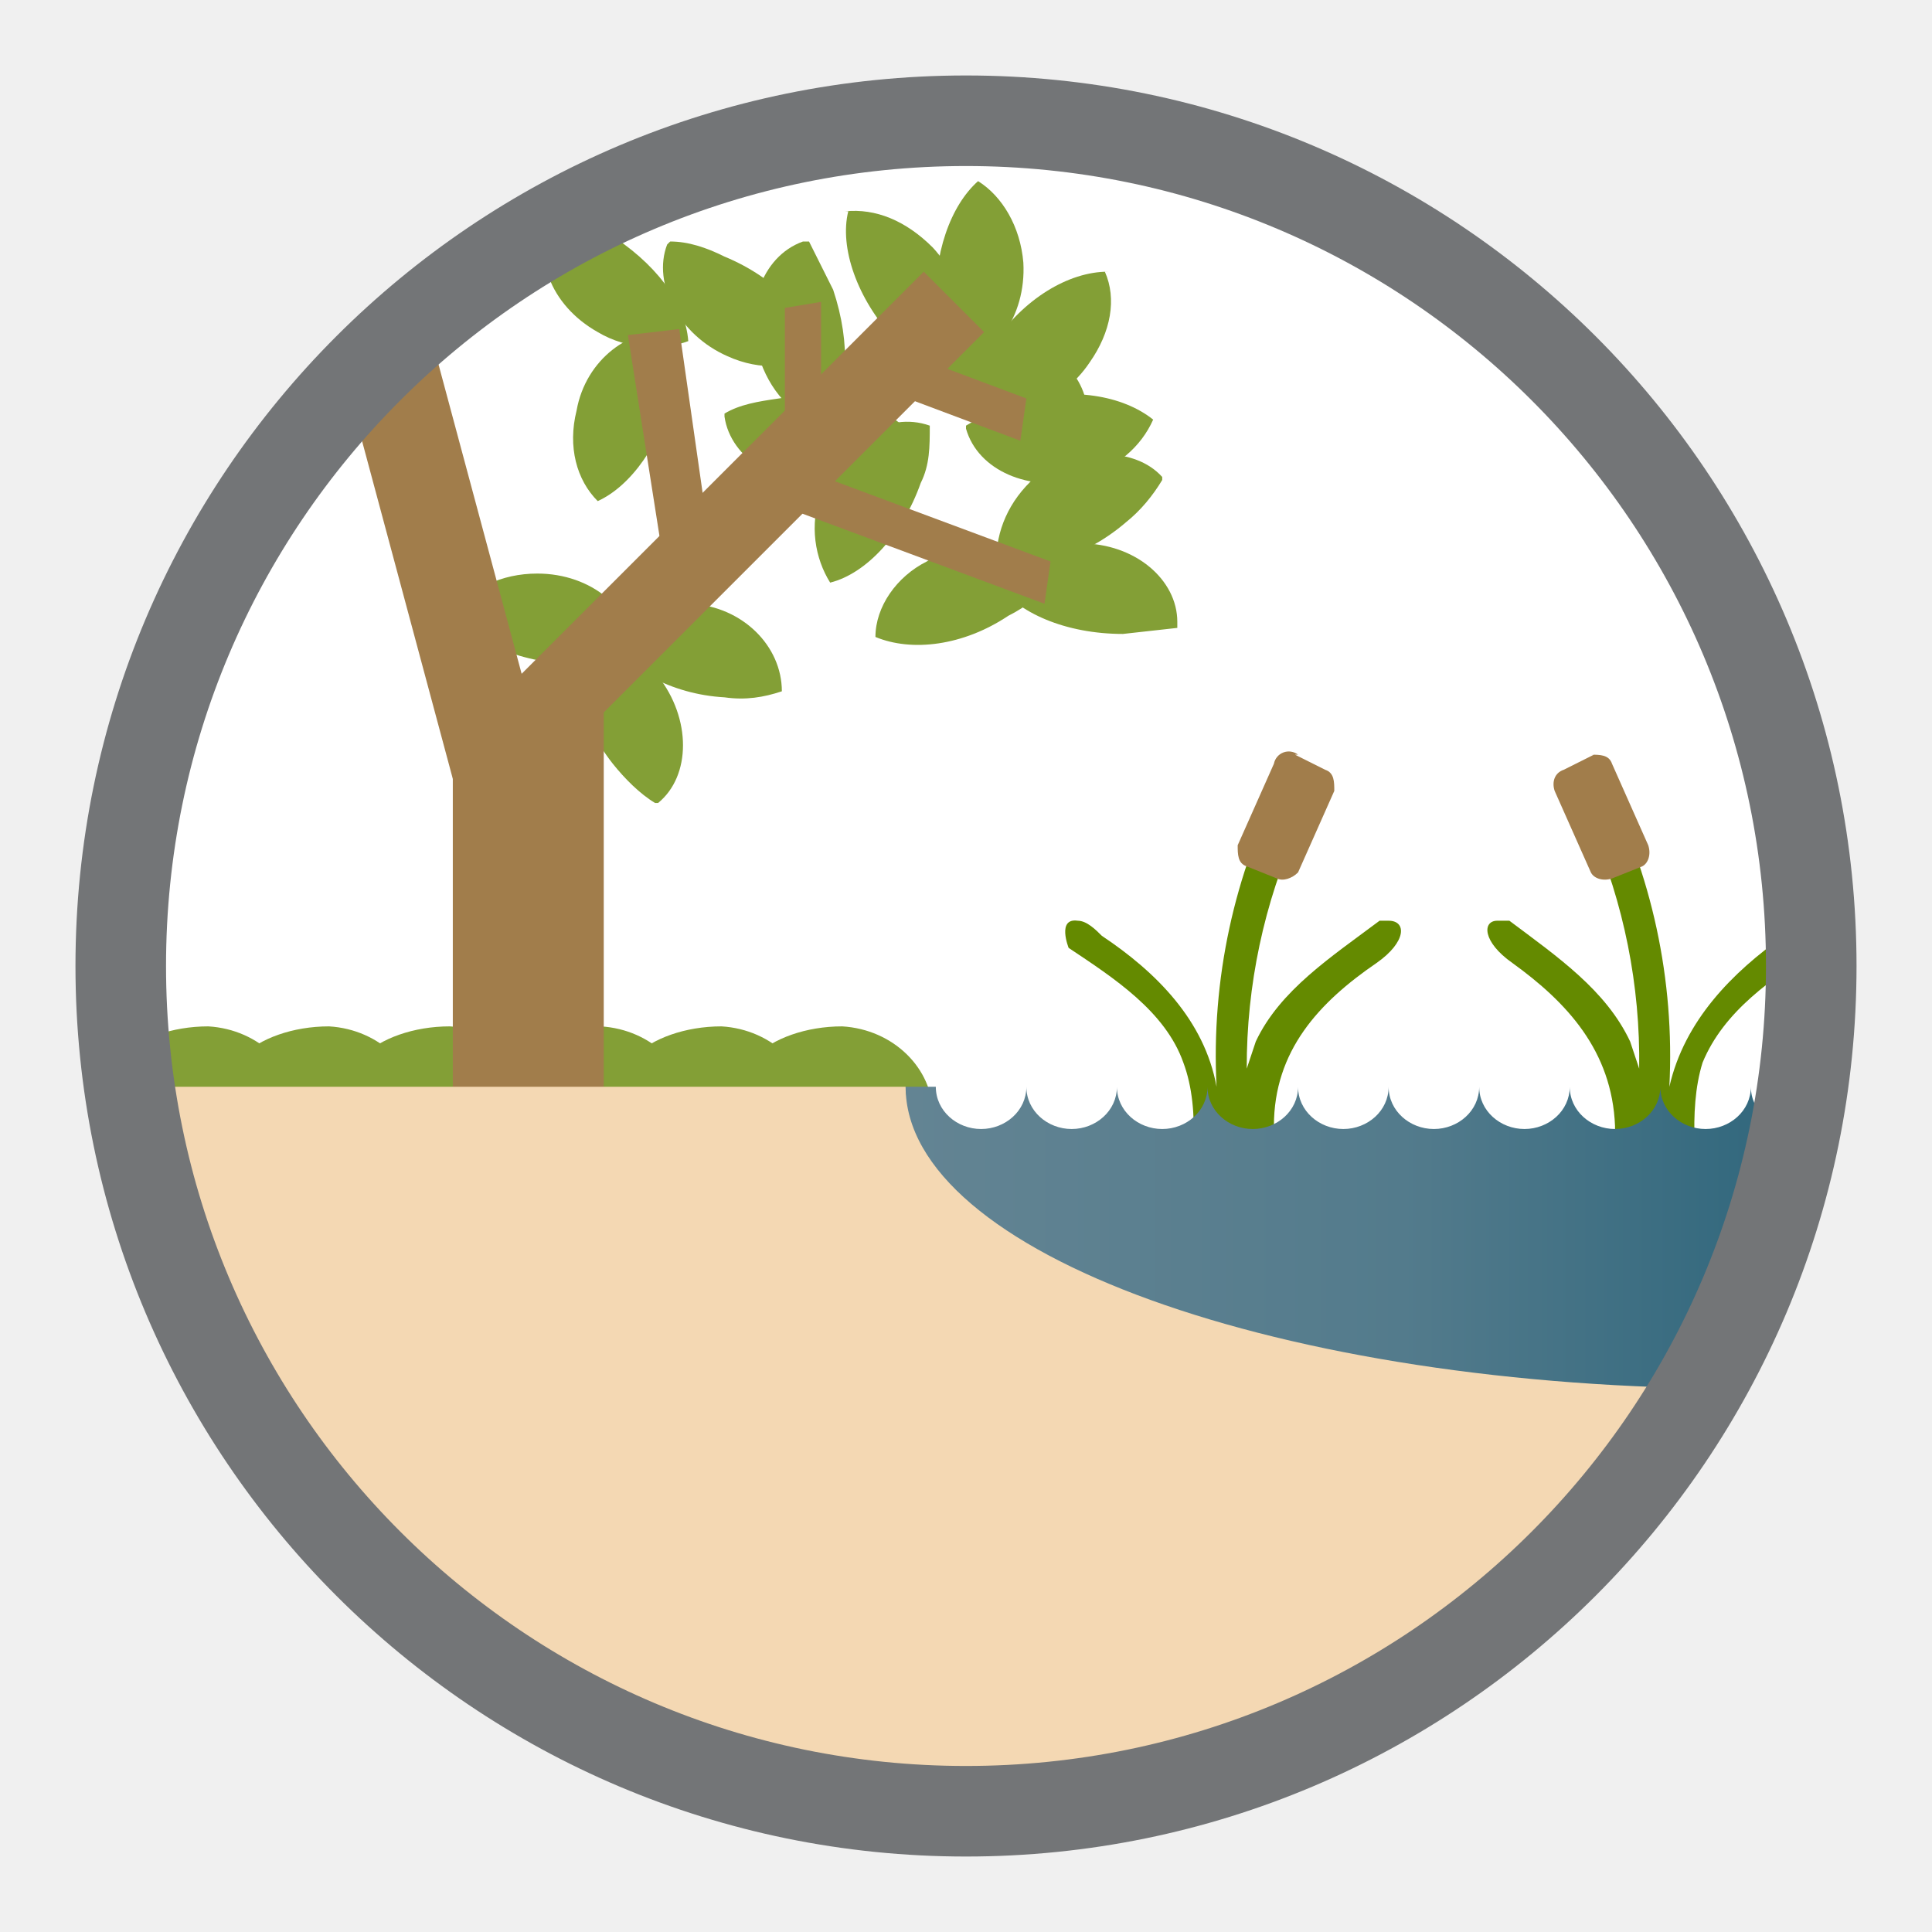
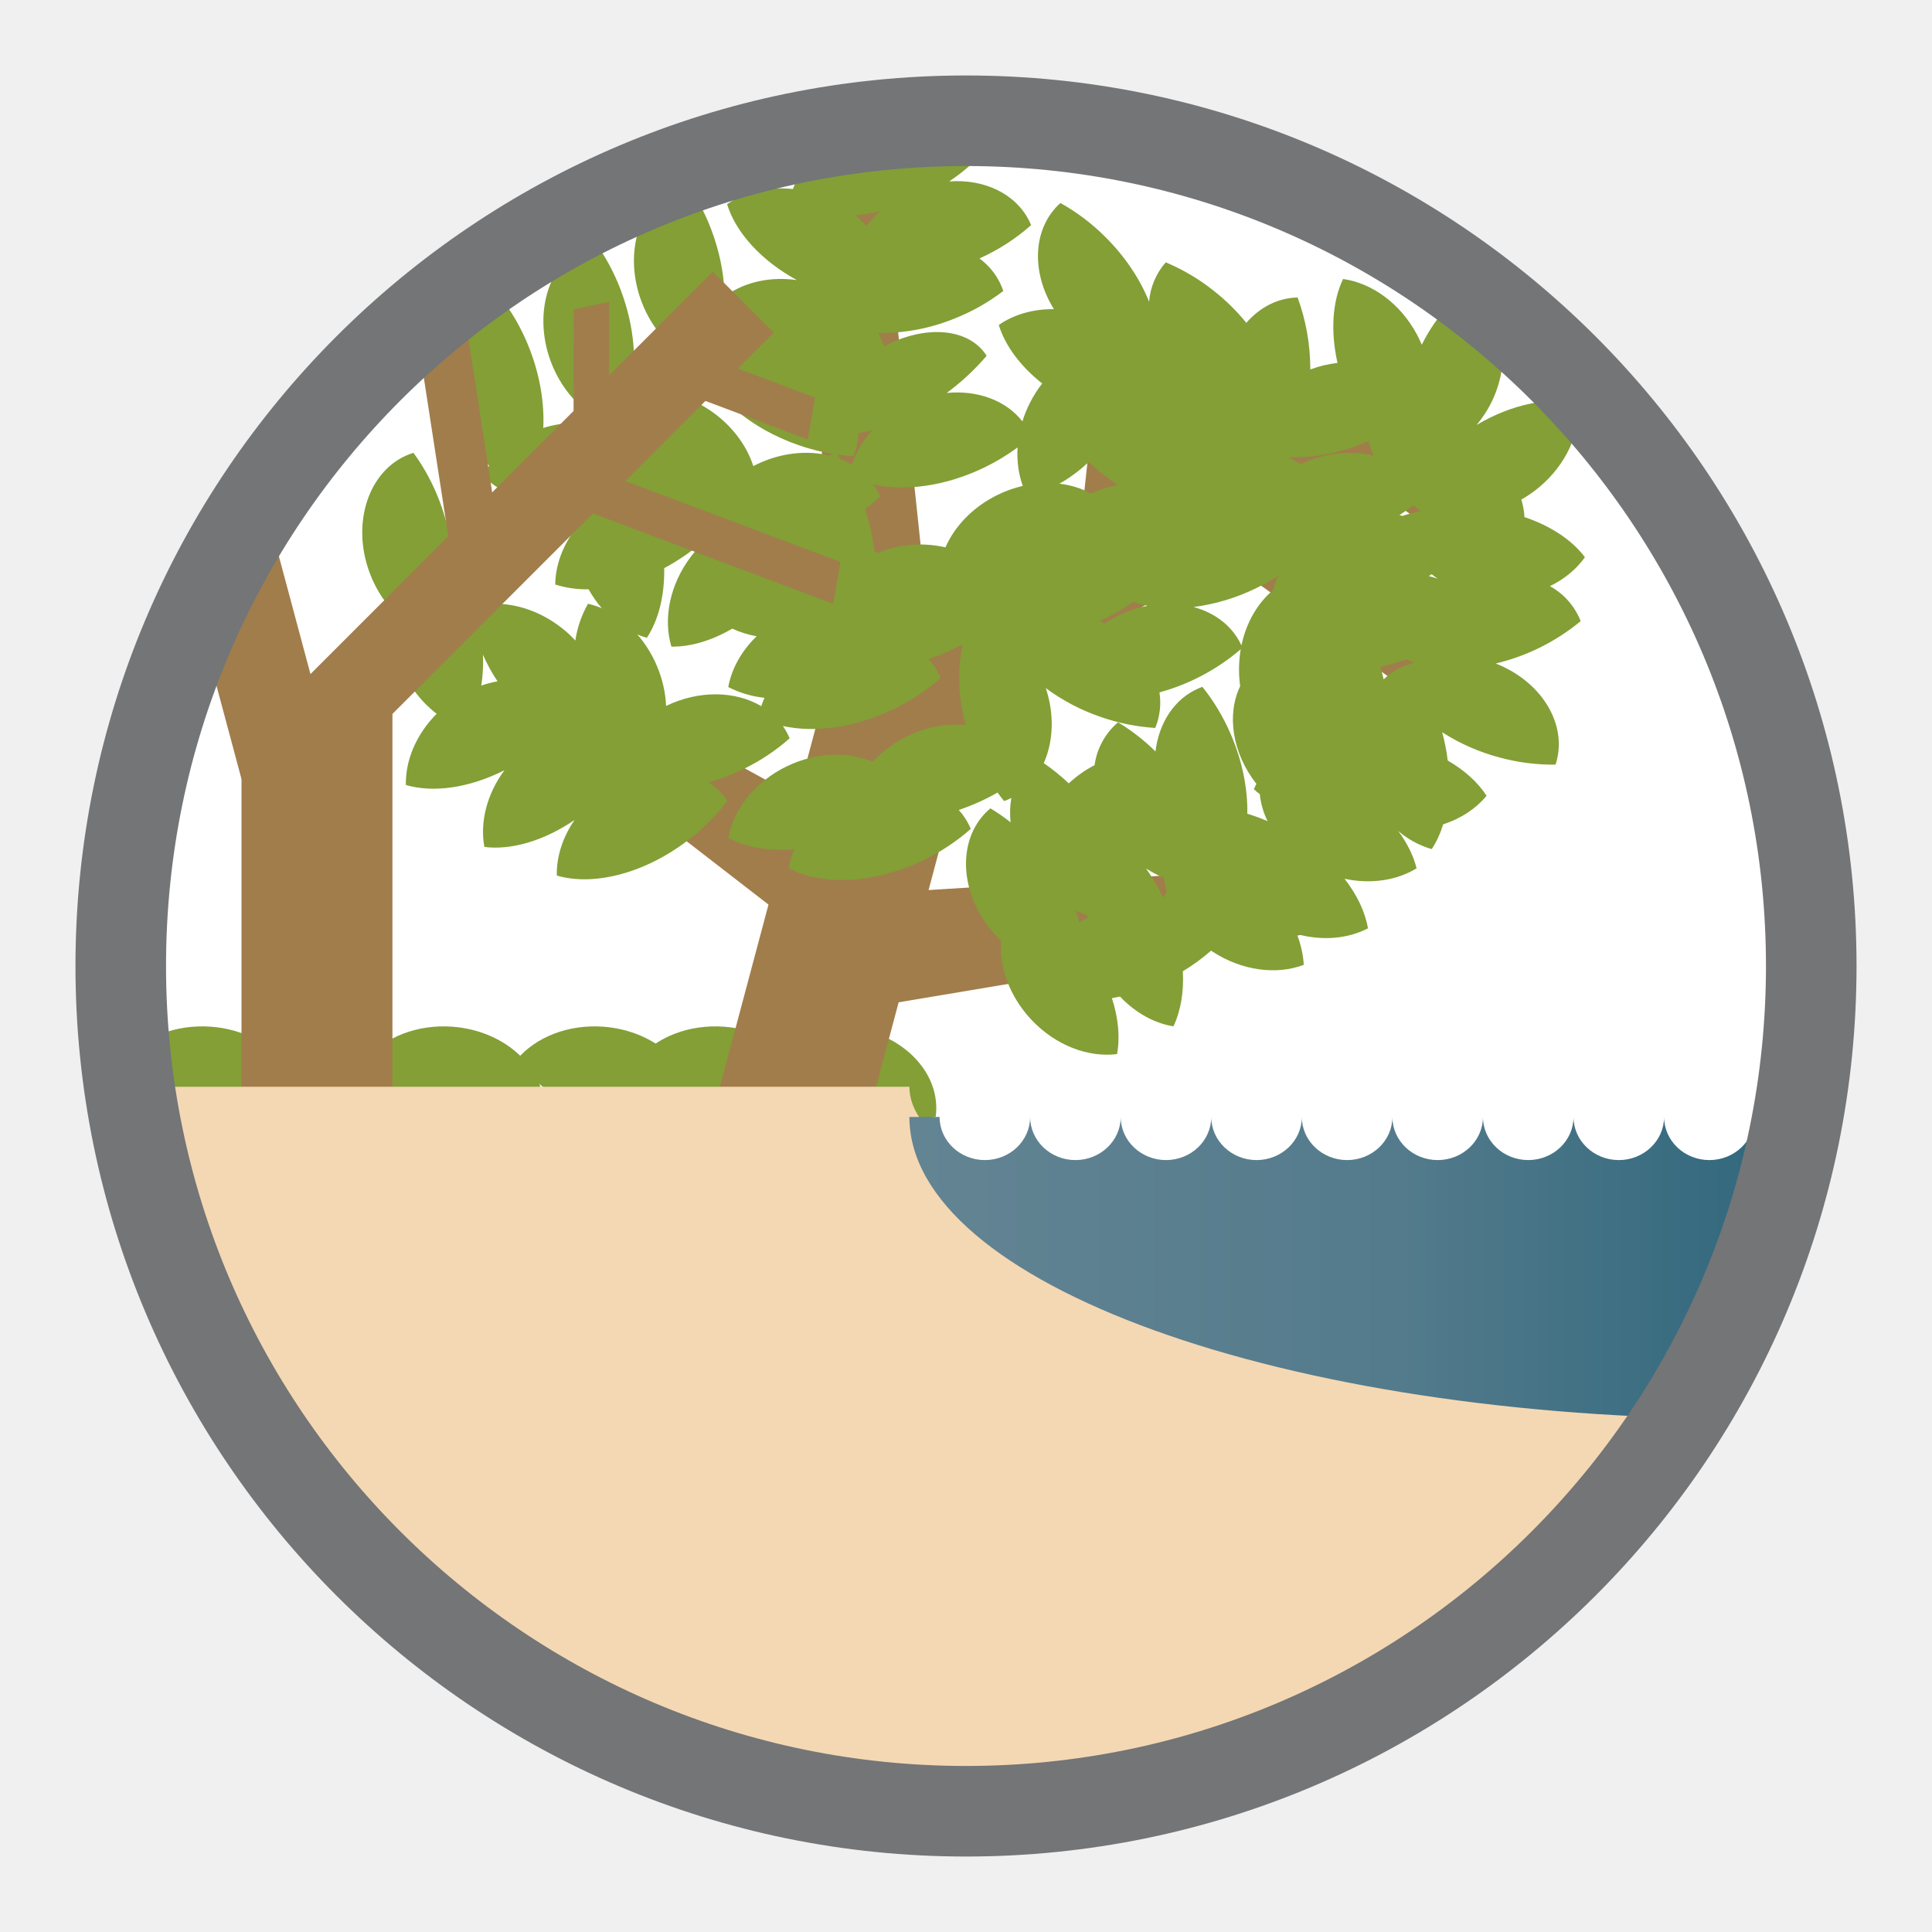
<svg xmlns="http://www.w3.org/2000/svg" viewBox="0 0 64 64" fill-rule="evenodd" clip-rule="evenodd" stroke-linecap="round" stroke-linejoin="round" stroke-miterlimit="1.5">
  <g>
-     <circle cx="32" cy="31.9" r="28.1" fill="#fff" />
+     <circle cx="32.125" cy="31.875" r="28.125" fill="#fff" />
    <clipPath id="a">
-       <circle cx="32" cy="31.9" r="28.1" />
+       <circle cx="32.125" cy="31.875" r="28.125" />
    </clipPath>
    <g clip-path="url(#a)">
-       <path d="M40.3 36a20 20 0 0 1 2.2-10.2s.1-.3.6-.3c.4.1.4.6.1 1.2l-.2.7a19.4 19.4 0 0 0-1.7 8l.3-.9c.8-1.7 2.5-2.8 4.1-4h.3c.6 0 .6.7-.4 1.4-1.9 1.3-3.4 2.9-3.4 5.4 0 1.6.1 3.1.3 4.6l-2.6.5c-.3.3-.8.1-.7-.8v-.8c.3-1.9.6-4 0-5.6-.6-1.7-2.3-2.8-3.8-3.8 0 0-.4-1 .3-.9.3 0 .6.3.8.5 1.8 1.2 3.4 2.8 3.8 5z" fill="#648a00" fill-rule="nonzero" />
-       <path d="M43 25a.5.5 0 0 0-.8.3L41 28c0 .3 0 .6.3.7l1 .4c.2.1.5 0 .7-.2l1.2-2.7c0-.3 0-.6-.3-.7l-1-.5z" fill="#a17d4b" />
-       <path d="M33 19.3c.6-.8 1.6-1.3 2.8-1.3 1.8 0 3.2 1.2 3.2 2.6v.2l-1.8.2c-1.9 0-3.5-.7-4.2-1.7zM15 20.3c.6-.8 1.6-1.3 2.8-1.3 1.8 0 3.2 1.2 3.2 2.6v.2l-1.8.2c-1.9 0-3.5-.7-4.2-1.7z" fill="#839f36" />
-       <path d="M33 18.6c0-1 .4-2 1.3-2.8 1.4-1 3.3-1 4.2 0v.1c-.3.5-.7 1-1.2 1.4-1.4 1.2-3 1.6-4.3 1.3zM20 21c.6-.6 1.7-1 2.9-1 1.7.1 3 1.4 3 2.9-.6.2-1.2.3-1.9.2-1.8-.1-3.3-1-4-2zM25 35c.6-.6 1.7-1 2.9-1 1.7.1 3 1.4 3 2.9-.6.2-1.2.3-1.9.2-1.8-.1-3.3-1-4-2z" fill="#839f36" />
-       <path d="M21 35c.6-.6 1.7-1 2.9-1 1.7.1 3 1.4 3 2.9-.6.2-1.2.3-1.9.2-1.8-.1-3.3-1-4-2z" fill="#839f36" />
-       <path d="M17 35c.6-.6 1.7-1 2.9-1 1.7.1 3 1.4 3 2.9-.6.2-1.2.3-1.9.2-1.8-.1-3.3-1-4-2z" fill="#839f36" />
-       <path d="M12 35c.6-.6 1.7-1 2.9-1 1.7.1 3 1.4 3 2.9-.6.2-1.2.3-1.9.2-1.8-.1-3.3-1-4-2z" fill="#839f36" />
-       <path d="M8 35c.6-.6 1.7-1 2.9-1 1.7.1 3 1.4 3 2.9-.6.2-1.2.3-1.9.2-1.8-.1-3.3-1-4-2z" fill="#839f36" />
-       <path d="M4 35c.6-.6 1.7-1 2.9-1 1.7.1 3 1.4 3 2.9-.6.2-1.2.3-1.9.2-1.8-.1-3.3-1-4-2zM19.8 16.6c-.7-.7-1-1.8-.7-3 .3-1.7 1.8-2.8 3.2-2.6h.1l-.1 2c-.4 1.7-1.4 3.1-2.5 3.6z" fill="#839f36" />
-       <path d="M22.8 11.3c-.8.3-2 .3-3-.3-1.6-.9-2.2-2.6-1.5-3.9V7c.6.1 1.2.4 1.8.7 1.6 1 2.6 2.3 2.7 3.6z" fill="#839f36" />
-       <path d="M27.2 11.7c-.9.5-2 .6-3.1.1-1.6-.7-2.5-2.4-2-3.7l.1-.1c.6 0 1.2.2 1.8.5 1.7.7 2.9 2 3.2 3.2zM38.2 13.9c-.4.9-1.2 1.6-2.4 2-1.7.4-3.4-.3-3.8-1.7v-.1c.5-.3 1-.6 1.7-.8 1.8-.5 3.5-.2 4.5.6z" fill="#839f36" />
-       <path d="M36.6 9c.4.9.2 2-.5 3-1 1.5-2.8 2-4 1.1H32c.2-.6.5-1.2.9-1.7 1-1.5 2.5-2.4 3.8-2.4z" fill="#839f36" />
-       <path d="M32.4 6c.8.5 1.4 1.5 1.5 2.7.1 1.8-1 3.3-2.4 3.4h-.1l-.4-1.8c-.1-1.9.5-3.5 1.4-4.3z" fill="#839f36" />
-       <path d="M28 7c1-.1 2 .3 2.9 1.2 1.2 1.3 1.3 3.1.3 4.1l-.1.1-1.5-1.2c-1.2-1.3-1.8-3-1.5-4.2z" fill="#839f36" />
-       <path d="M30.2 12c.7-.7 1.8-1.1 3-1 1.7.3 3 1.6 2.8 3v.2H34c-1.8-.3-3.3-1.2-3.9-2.3zM29 21.1c0-1 .7-2 1.7-2.5 1.5-1 3.4-.7 4.1.5v.1c-.3.5-.8.9-1.4 1.2-1.5 1-3.2 1.2-4.4.7zM19.1 21c1 0 2 .5 2.7 1.4 1.1 1.4 1.1 3.3 0 4.2h-.1c-.5-.3-1-.8-1.4-1.3-1.1-1.4-1.5-3-1.2-4.3zM27.5 19.3c-.5-.8-.7-1.9-.3-3 .6-1.7 2.2-2.7 3.6-2.2 0 .7 0 1.3-.3 1.9-.6 1.7-1.8 3-3 3.3zM27.4 14.1c-1-.2-1.8-1-2.2-2.1-.6-1.7 0-3.5 1.4-4h.2l.8 1.6c.6 1.8.5 3.5-.2 4.5z" fill="#839f36" />
-       <path d="M30.1 14.3c-.4.8-1.4 1.5-2.5 1.7-1.8.2-3.4-.8-3.6-2.2v-.1c.5-.3 1.1-.4 1.8-.5 1.8-.3 3.5.2 4.3 1.1z" fill="#839f36" />
+       <g fill="#839f36">
+         <path d="M25.125 35.093c.617-.729 1.686-1.169 2.864-1.082 1.775.132 3.128 1.412 3.021 2.857a2.516 2.516 0 0 1-.013.125 6.724 6.724 0 0 1-1.852.112c-1.828-.136-3.356-.95-4.02-2.012z" />
+         <path d="M21.125 35.093c.617-.729 1.686-1.169 2.864-1.082 1.775.132 3.128 1.412 3.021 2.857a2.516 2.516 0 0 1-.013.125 6.724 6.724 0 0 1-1.852.112c-1.828-.136-3.356-.95-4.02-2.012zM4.125 35.093c.617-.729 1.686-1.169 2.864-1.082 1.775.132 3.128 1.412 3.021 2.857a2.516 2.516 0 0 1-.013.125 6.724 6.724 0 0 1-1.852.112c-1.828-.136-3.356-.95-4.02-2.012z" />
+         <path d="M17.125 35.093c.617-.729 1.686-1.169 2.864-1.082 1.775.132 3.128 1.412 3.021 2.857a2.516 2.516 0 0 1-.013.125 6.724 6.724 0 0 1-1.852.112c-1.828-.136-3.356-.95-4.02-2.012z" />
+         <path d="M12.125 35.093c.617-.729 1.686-1.169 2.864-1.082 1.775.132 3.128 1.412 3.021 2.857a2.516 2.516 0 0 1-.013.125 6.724 6.724 0 0 1-1.852.112c-1.828-.136-3.356-.95-4.02-2.012z" />
+         <path d="M8.125 35.093c.617-.729 1.686-1.169 2.864-1.082 1.775.132 3.128 1.412 3.021 2.857a2.516 2.516 0 0 1-.013.125 6.724 6.724 0 0 1-1.852.112c-1.828-.136-3.356-.95-4.02-2.012z" />
+       </g>
      <g fill="#a17d4b">
-         <path d="M15 23h5v18h-5z" />
-         <path d="M32.6 11l-2-2L17 22.6l2 2L32.6 11z" />
-         <path d="M14.4 11.6l-3 .8L15 25.8l3-.8-3.6-13.4zM26.2 15.4l-.2 1.4 8.6 3.2.2-1.4-8.6-3.2zM29.2 11.4l-.2 1.4 4.8 1.8.2-1.4-4.8-1.8zM22.5 10.9l-1.7.2 1.1 7 1.6-.2-1-7zM27.2 10l-1.2.2v4l1.2-.2v-4z" />
+         <path d="M32.594 22.608l-4.831-1.289-4.638 17.393L27.956 40l4.638-17.392z" />
+         <path d="M47.887 14.285l-1.43-2.47-16.662 9.647 1.43 2.469 16.662-9.646z" />
+         <path d="M29.125 5.066h-2.107L27.419 24h3.706l-2-18.934zM19.166 22.435l-1.308 1.651 7.967 6.164 2.3-2.904-8.959-4.911zM44.356 30.757l-.094-2.105-15.157.933.165 3.701 15.086-2.529z" />
+         <path d="M19.453 14.643l-.328.8L28.549 19l.576-1.407-9.672-2.95zM40.589 16.857l-.591 1.275 7.473 5.338.592-1.274-7.474-5.339zM44.518 13.765l-.591 1.275 4.135 2.954.592-1.275-4.136-2.954zM38.101 11.524l-1.65-.174-.762 7.065 1.649.174.763-7.065zM42.878 11.896l-1.197-.066-1.044 3.903 1.197.066 1.044-3.903z" />
      </g>
-       <path d="M55.3 36a20 20 0 0 0-2.2-10.2s0-.3-.5-.3c-.5.1-.4.6-.2 1.2l.3.7a19.4 19.4 0 0 1 1.6 8l-.3-.9c-.8-1.7-2.4-2.8-4-4h-.4c-.5 0-.5.7.5 1.4 1.8 1.3 3.3 2.9 3.4 5.4 0 1.6-.1 3.1-.3 4.6l2.5.5c.4.3.9.1.8-.8l-.1-.8c-.2-1.9-.5-4 0-5.6.7-1.7 2.3-2.8 3.9-3.8 0 0 .4-1-.3-.9-.4 0-.6.3-.9.5-1.7 1.2-3.3 2.8-3.8 5z" fill="#648a00" fill-rule="nonzero" />
-       <path d="M52.7 25c.3 0 .6 0 .7.3l1.2 2.7c.1.3 0 .6-.2.7l-1 .4c-.3.1-.6 0-.7-.2l-1.2-2.7c-.1-.3 0-.6.3-.7l1-.5z" fill="#a17d4b" />
-       <path d="M30 36c0 3.3 10.3 6 23 6 3.2 0 6.2-.2 9-.5V62H5V36h25z" fill="#f4d8b3" />
-       <path d="M61 36c0 .8.7 1.4 1.5 1.4h.5v8.4l-5.3.2C42.4 46 30 41.5 30 36h1c0 .8.7 1.4 1.5 1.4S34 36.8 34 36c0 .8.7 1.4 1.5 1.4S37 36.8 37 36c0 .8.7 1.4 1.5 1.4S40 36.8 40 36c0 .8.7 1.4 1.5 1.4S43 36.8 43 36c0 .8.7 1.4 1.5 1.4S46 36.8 46 36c0 .8.7 1.4 1.5 1.4S49 36.8 49 36c0 .8.7 1.4 1.5 1.4S52 36.8 52 36c0 .8.7 1.4 1.5 1.4S55 36.8 55 36c0 .8.7 1.4 1.5 1.4S58 36.8 58 36c0 .8.7 1.4 1.5 1.4S61 36.8 61 36z" fill="url(#_Linear2)" />
+       <path d="M26.265 6.262c.29-.756.921-1.451 1.795-1.875 1.601-.776 3.414-.348 4.046.955.018.039.036.077.052.115a6.496 6.496 0 0 1-.716.553c1.152-.086 2.211.399 2.664 1.332.018.039.036.077.052.115a6.742 6.742 0 0 1-1.711 1.104c.331.247.59.57.745.96.016.039.03.079.044.118a6.73 6.73 0 0 1-1.616.913 6.46 6.46 0 0 1-2.531.479c.081.143.149.29.202.44 1.3-.692 2.706-.626 3.333.227.021.029.041.058.06.088a7.934 7.934 0 0 1-1.323 1.231c1.014-.099 1.964.243 2.507.943.063-.204.144-.406.245-.606.118-.236.257-.454.411-.651-.721-.57-1.227-1.251-1.438-1.938.497-.346 1.139-.532 1.827-.524-.731-1.171-.718-2.581.124-3.43.03-.03.06-.059.092-.086a6.735 6.735 0 0 1 1.48 1.118c.669.663 1.161 1.412 1.456 2.151a2.245 2.245 0 0 1 .552-1.304 6.728 6.728 0 0 1 1.596.947c.411.325.77.683 1.073 1.058.412-.475.957-.784 1.573-.834l.126-.006a6.922 6.922 0 0 1 .421 2.384c.3-.112.603-.183.901-.217-.237-1.05-.17-2.042.184-2.78.945.131 1.89.798 2.447 1.839.059.112.113.224.16.338.479-.96 1.155-1.684 1.893-2.033.652.699.963 1.812.738 2.972a3.732 3.732 0 0 1-.816 1.72c1.173-.695 2.414-.945 3.376-.707.064.952-.397 2.013-1.303 2.77a3.9 3.9 0 0 1-.589.407c.057.192.092.387.103.581.867.291 1.572.758 2.003 1.33-.279.394-.68.725-1.16.958a2.262 2.262 0 0 1 1.019 1.159 6.955 6.955 0 0 1-2.814 1.404c1.472.574 2.358 1.947 2.017 3.229-.011.04-.023.081-.036.12a6.704 6.704 0 0 1-1.841-.233 6.645 6.645 0 0 1-1.914-.84c.086.316.147.63.184.937.555.321.998.721 1.286 1.168-.349.425-.85.756-1.437.947-.094.303-.221.58-.379.82a2.96 2.96 0 0 1-1.112-.603c.298.401.507.822.61 1.239-.648.399-1.51.534-2.386.346.412.531.682 1.096.776 1.642-.661.345-1.511.423-2.356.19.134.346.212.69.229 1.02-.893.338-2.041.204-3.029-.443l-.041-.027a6.65 6.65 0 0 1-.935.682c.035.689-.071 1.319-.313 1.825-.63-.101-1.259-.448-1.769-.987-.09.02-.18.037-.269.053.214.656.274 1.296.17 1.853-.947.119-2.032-.28-2.841-1.142-.723-.771-1.063-1.74-.998-2.608a3.99 3.99 0 0 1-.158-.16c-1.218-1.297-1.348-3.155-.292-4.147.031-.029.063-.057.095-.083.226.135.45.29.668.462a2.885 2.885 0 0 1 .025-.806c-.04.02-.081.039-.123.057-.039.016-.078.032-.117.046a5.69 5.69 0 0 1-.216-.283 7.13 7.13 0 0 1-1.286.577c.137.151.254.322.346.511.018.039.036.077.052.115-.437.39-.958.742-1.546 1.027-1.649.799-3.379.862-4.487.276.038-.213.103-.424.194-.629-.837.069-1.604-.059-2.194-.371.168-.94.872-1.858 1.935-2.373.976-.473 2.032-.499 2.85-.151a3.84 3.84 0 0 1 1.15-.849 3.715 3.715 0 0 1 1.929-.375c-.253-.944-.28-1.862-.101-2.629l-.049-.015a6.886 6.886 0 0 1-1.079.463c.137.151.254.322.346.511.018.039.036.077.052.115-.437.39-.958.742-1.546 1.027-1.288.624-2.625.799-3.677.566.064.092.121.19.171.292.018.039.036.077.052.115-.437.39-.958.742-1.546 1.027a7.057 7.057 0 0 1-1.134.433 2.209 2.209 0 0 1 .618.607c-.35.469-.79.917-1.31 1.314-1.456 1.112-3.139 1.519-4.341 1.166-.015-.616.191-1.267.59-1.843-1.007.688-2.09 1.008-2.989.895-.152-.811.076-1.748.665-2.541-1.159.586-2.352.757-3.266.489-.019-.808.34-1.677 1.02-2.359a3.702 3.702 0 0 1-1.218-1.665 3.772 3.772 0 0 1-.225-1.736 3.816 3.816 0 0 1-.775-1.264c-.623-1.667-.027-3.432 1.33-3.939a1.67 1.67 0 0 1 .119-.041 6.77 6.77 0 0 1 .877 1.635c.226.605.361 1.211.409 1.789.228.368.428.774.591 1.211.056.149.106.298.151.446.912-.227 2.018.022 2.921.75.15.121.288.25.414.386a3.47 3.47 0 0 1 .42-1.217c.154.035.307.085.457.149a3.769 3.769 0 0 1-.439-.629 3.37 3.37 0 0 1-1.104-.157c.006-.593.217-1.212.607-1.76.003-.249.031-.492.084-.723-1.289-.037-2.41-.45-3.084-1.116.059-.116.127-.229.204-.338a3.768 3.768 0 0 1-.957-1.446c-.623-1.667-.027-3.432 1.33-3.939a1.67 1.67 0 0 1 .119-.041 6.77 6.77 0 0 1 .877 1.635c.327.874.462 1.752.424 2.541.174-.054.354-.096.54-.126.828-.133 1.624.004 2.259.336a3.91 3.91 0 0 1-.203-.543c-.051.1-.105.195-.165.285-.92-.255-1.767-1.042-2.181-2.148-.623-1.667-.027-3.432 1.33-3.939A1.67 1.67 0 0 1 19.696 8a6.77 6.77 0 0 1 .877 1.635c.446 1.191.534 2.389.316 3.36.817-.16 1.77.025 2.605.58.728.484 1.232 1.159 1.461 1.865l.105-.053c.806-.391 1.665-.476 2.4-.299.038-.017.077-.033.117-.047l.01-.004a7.006 7.006 0 0 1-1.136-.292c-1.593-.554-2.793-1.599-3.261-2.696-.826-.316-1.565-1.059-1.943-2.069-.623-1.667-.027-3.432 1.33-3.939A1.67 1.67 0 0 1 22.696 6a6.77 6.77 0 0 1 .877 1.635c.513 1.372.553 2.751.197 3.785a3.397 3.397 0 0 1 1.242-.177c-.449-.46-.769-.968-.926-1.478.612-.426 1.444-.61 2.311-.487-1.183-.647-2.023-1.575-2.311-2.513.58-.404 1.36-.591 2.179-.503zm9.367 23.904c.046.13.086.259.12.387.088-.053.179-.102.273-.149v-.082a3.415 3.415 0 0 1-.393-.156zm2.335-1.396a7.201 7.201 0 0 1 .562.965c.039-.062.08-.124.124-.185a2.888 2.888 0 0 1-.094-.471 3.52 3.52 0 0 1-.592-.309zm3.133-7.262a6.962 6.962 0 0 1-2.691 1.428 2.202 2.202 0 0 1-.14 1.178 6.742 6.742 0 0 1-1.818-.369 6.652 6.652 0 0 1-1.808-.951c.293.878.251 1.775-.068 2.486.284.194.563.418.83.67.265-.247.553-.449.854-.602a2.274 2.274 0 0 1 .778-1.421 6.71 6.71 0 0 1 1.24.966c.114-.945.622-1.747 1.436-2.094.039-.017.078-.032.117-.046.369.455.694.992.951 1.593.38.891.553 1.795.538 2.609.223.069.448.151.671.247a2.653 2.653 0 0 1-.258-.895 2.585 2.585 0 0 1-.102-.081c-.032-.028-.064-.056-.094-.085l.083-.176c-.798-1.016-.991-2.29-.537-3.233a4.088 4.088 0 0 1 .018-1.224zm-20.732 4.454l-.008.009a.6.6 0 0 0 .026-.015l-.006-.008-.012.014zm2.997-8.09a7.25 7.25 0 0 1-1.362.949c.015.903-.186 1.714-.575 2.307a2.594 2.594 0 0 1-.314-.109c.256.293.476.639.642 1.028.19.444.29.899.309 1.338 1.103-.533 2.306-.495 3.153.007.031-.093.067-.185.107-.276a3.436 3.436 0 0 1-1.2-.356c.108-.604.437-1.198.94-1.683a3.415 3.415 0 0 1-.809-.252c-.681.397-1.382.606-2.015.595-.275-.915-.062-2.051.653-2.991.154-.202.322-.383.501-.544l-.03-.013zm-7.366 3.815c.014.357-.005.701-.056 1.024a3.57 3.57 0 0 1 .539-.141 5.375 5.375 0 0 1-.483-.883zm30.588.16a6.55 6.55 0 0 1-.862.24c.042.14.079.279.111.418a2.182 2.182 0 0 1 .86-.505l.006.008c.048-.022.097-.043.147-.063a3.014 3.014 0 0 1-.262-.098zm-4.242-2.774a6.98 6.98 0 0 1-.733.411 6.648 6.648 0 0 1-2.073.624c.691.187 1.264.61 1.567 1.234l.018.039c.158-.755.535-1.403 1.048-1.832.042-.161.1-.32.173-.476zm-4.801.867a7.048 7.048 0 0 1-.932.544c-.063.03-.126.06-.189.088.058.026.116.052.172.08a3.884 3.884 0 0 1 1.419-.585 3.406 3.406 0 0 1-.47-.127zm9.881-.919l-.097.063c.102.024.201.053.298.087a3.087 3.087 0 0 1-.201-.15zm-13.716-4.199a6.927 6.927 0 0 1-1.097.662c-1.288.624-2.625.799-3.677.566.064.092.121.19.171.292.018.039.036.077.052.115a6.372 6.372 0 0 1-.504.405 6.7 6.7 0 0 1 .312 1.399c.042.019.083.038.123.059.642-.285 1.429-.368 2.23-.189.31-.705.918-1.345 1.741-1.744.27-.131.546-.227.821-.291-.14-.389-.2-.824-.172-1.274zm13.111 1.916a6.596 6.596 0 0 1-.463.327c.044.009.088.019.131.03l.001-.019c.187-.056.38-.104.58-.143a6.323 6.323 0 0 1-.249-.195zM36.068 15.3c-.311.293-.64.537-.974.723.379.045.736.155 1.048.325.293-.134.593-.228.891-.284a5.719 5.719 0 0 1-.965-.764zm-7.167-1.054a5.401 5.401 0 0 1-.467.103 2.168 2.168 0 0 1-.165.765 6.578 6.578 0 0 1-.529-.053c.035.048.07.098.103.148.132.052.257.113.375.183.134-.407.367-.799.683-1.146zm16.43.367c-.91.393-1.833.566-2.652.532l-.002.004-.004.006c.146.067.287.139.422.215.812-.384 1.676-.46 2.411-.27a3.166 3.166 0 0 1-.175-.487zM29.146 7.002a6.034 6.034 0 0 1-.817.128c.134.112.258.232.37.358.131-.172.28-.335.447-.486z" fill="#839f36" />
+       <g fill="#a17d4b">
+         <path d="M8 23h5v18H8z" />
+         <path d="M25.632 11.018L23.614 9 10 22.614l2.018 2.018 13.614-13.614z" />
+         <path d="M7.409 11.598l-3.001.804 3.591 13.402L11 25 7.409 11.598zM19.243 15.384L19 16.767 27.597 20l.243-1.384-8.597-3.232zM22.243 11.384L22 12.767l4.757 1.789.243-1.384-4.757-1.788zM15.465 10.872l-1.639.256 1.084 7.023 1.638-.256-1.083-7.023zM20.176 10l-1.173.244L19 14.285l1.173-.245.003-4.04z" />
+       </g>
+       <path d="M30.125 36c0 3.312 10.306 6 23 6 3.193 0 6.235-.17 9-.477V62h-57V36h25z" fill="#f4d8b3" />
+       <path d="M61.125 37c0 .788.672 1.429 1.5 1.429.175 0 .344-.029.5-.082v8.469a75.55 75.55 0 0 1-5.304.184c-15.286 0-27.696-4.481-27.696-10h1c0 .788.672 1.429 1.5 1.429s1.5-.641 1.5-1.429c0 .788.672 1.429 1.5 1.429s1.5-.641 1.5-1.429c0 .788.672 1.429 1.5 1.429s1.5-.641 1.5-1.429c0 .788.672 1.429 1.5 1.429s1.5-.641 1.5-1.429c0 .788.672 1.429 1.5 1.429s1.5-.641 1.5-1.429c0 .788.672 1.429 1.5 1.429s1.5-.641 1.5-1.429c0 .788.672 1.429 1.5 1.429s1.5-.641 1.5-1.429c0 .788.672 1.429 1.5 1.429s1.5-.641 1.5-1.429c0 .788.672 1.429 1.5 1.429s1.5-.641 1.5-1.429c0 .788.672 1.429 1.5 1.429s1.5-.641 1.5-1.429z" fill="url(#_Linear2)" />
    </g>
-     <path d="M32 4a28 28 0 1 1 0 56 28 28 0 0 1 0-56zm0 0a28 28 0 1 1 0 56 28 28 0 0 1 0-56z" fill="#d27878" stroke="#737577" stroke-width="3" />
+     <path d="M32 4c15.454 0 28 12.546 28 28S47.454 60 32 60 4 47.454 4 32 16.546 4 32 4zm0 0c15.454 0 28 12.546 28 28S47.454 60 32 60 4 47.454 4 32 16.546 4 32 4z" fill="#d27878" stroke="#737577" stroke-width="3" />
  </g>
  <defs>
-     <linearGradient id="_Linear2" x2="1" gradientUnits="userSpaceOnUse" gradientTransform="matrix(33 0 0 10 30 41)">
+     <linearGradient id="_Linear2" x2="1" gradientUnits="userSpaceOnUse" gradientTransform="matrix(33 0 0 10 30.125 42)">
      <stop offset="0" stop-color="#638493" />
-       <stop offset=".5" stop-color="#537b8c" />
+       <stop offset=".49" stop-color="#537b8c" />
      <stop offset="1" stop-color="#266178" />
    </linearGradient>
  </defs>
</svg>
